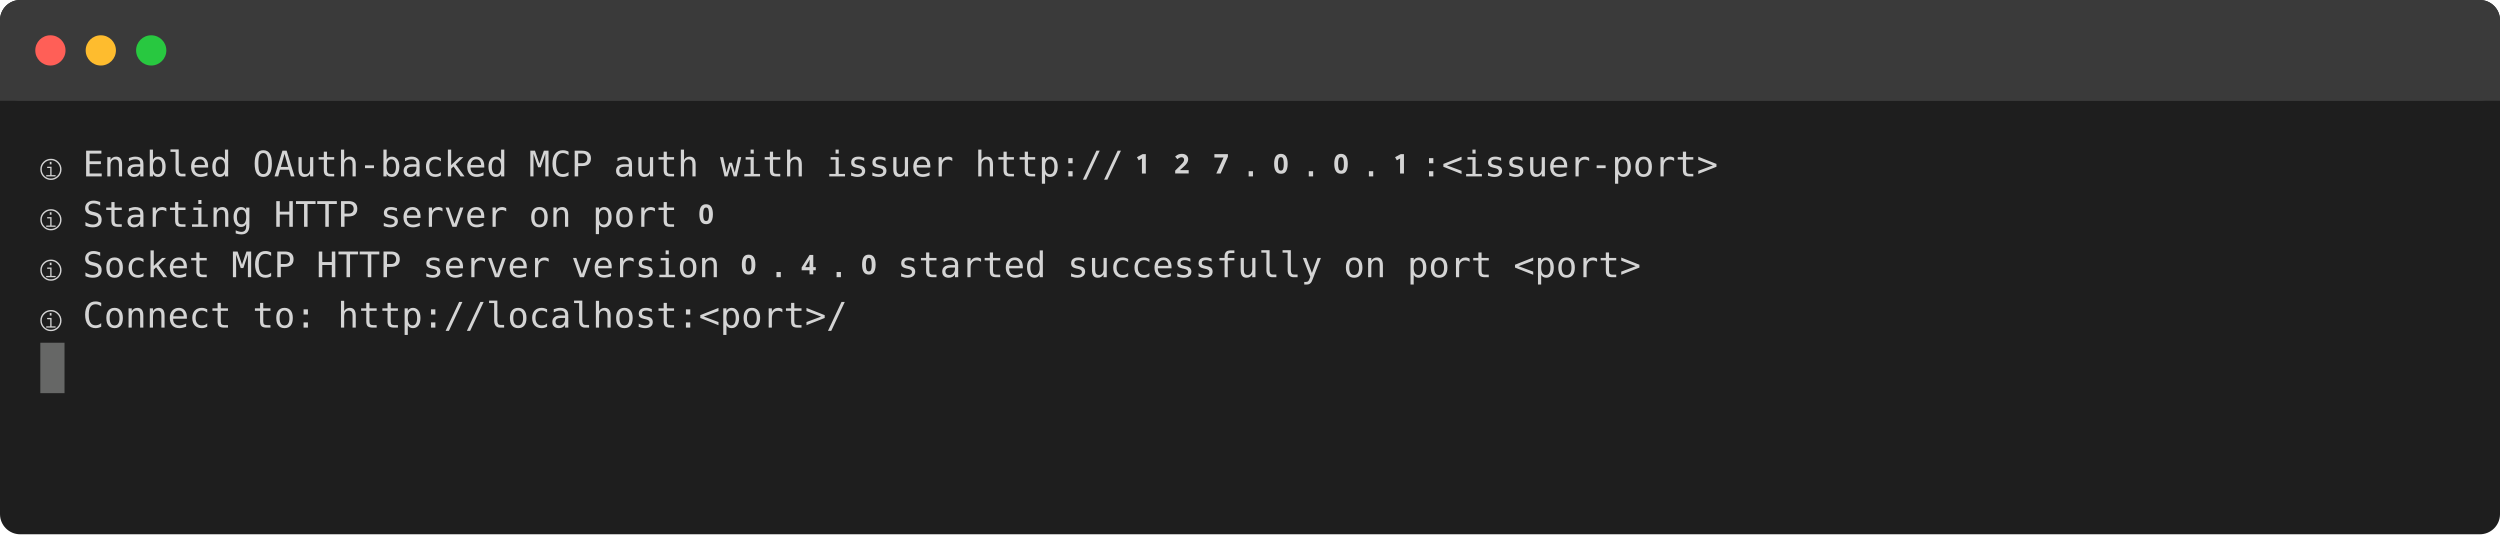
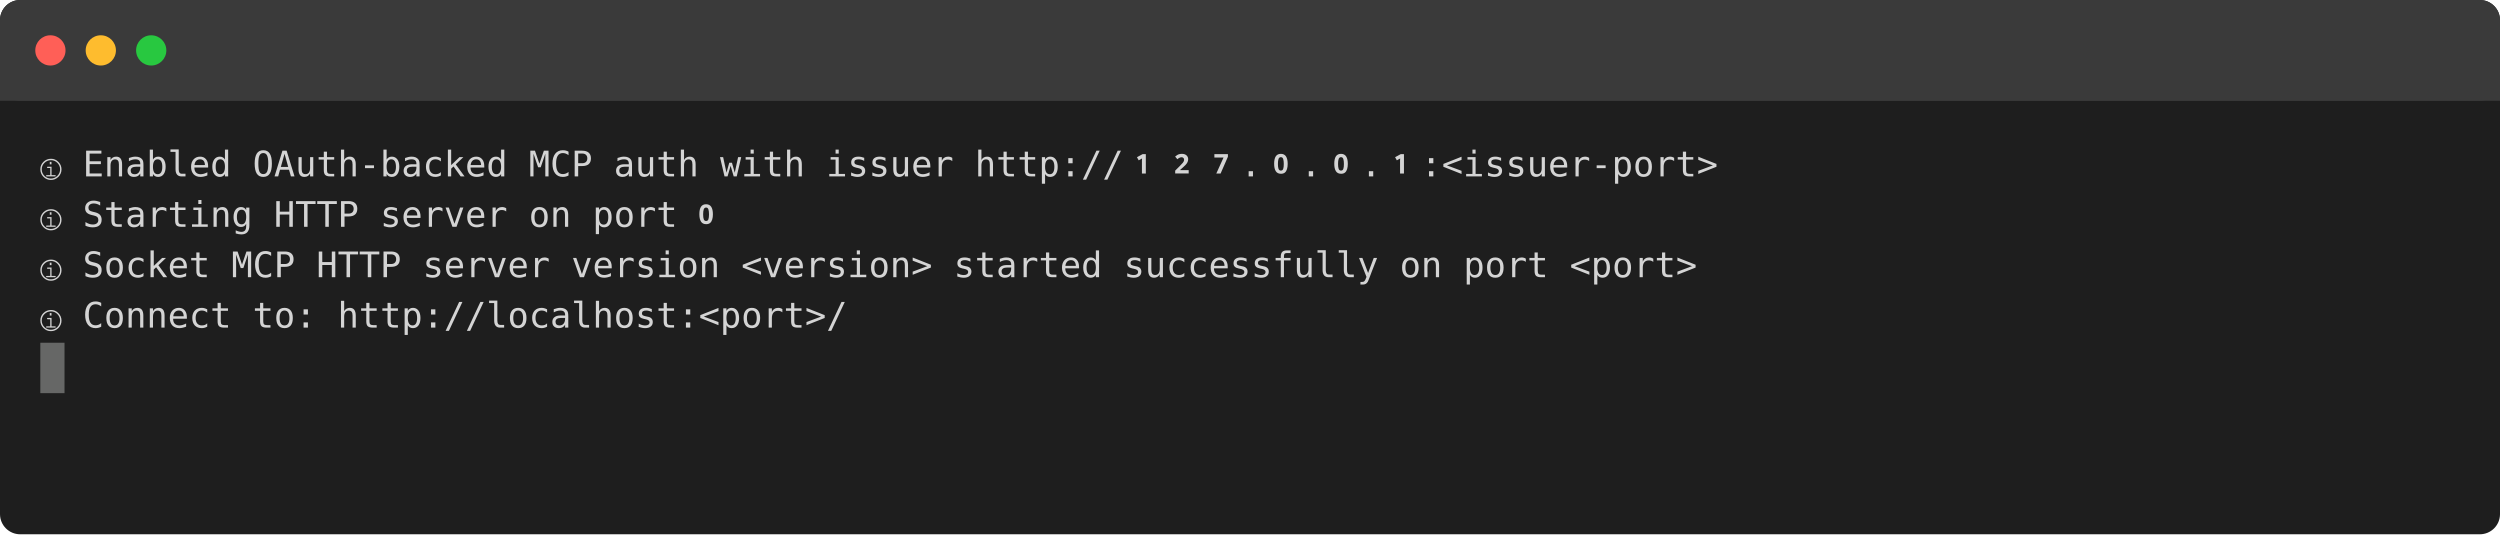
<svg xmlns="http://www.w3.org/2000/svg" width="992" height="212" viewBox="0 0 992 212" preserveAspectRatio="xMidYMid meet">
  <defs>
    <clipPath id="terminal-clip">
      <rect x="0" y="0" width="992" height="212" rx="8" ry="8" />
    </clipPath>
  </defs>
  <g clip-path="url(#terminal-clip)">
    <rect x="0" y="0" width="992" height="212" rx="8" ry="8" fill="#1e1e1e" />
    <g transform="translate(0, 0)">
      <rect width="992" height="40" rx="8" ry="8" fill="#3a3a3a" />
      <rect y="32" width="992" height="8" fill="#3a3a3a" />
      <circle cx="20" cy="20" r="6" fill="#ff5f57" />
      <circle cx="40" cy="20" r="6" fill="#febc2e" />
      <circle cx="60" cy="20" r="6" fill="#28c840" />
    </g>
    <g transform="translate(16, 56)">
      <text x="0" y="14" xml:space="preserve" font-family="'JetBrains Mono', 'Noto Sans Symbols 2', monospace" font-size="14" fill="#d4d4d4">
        <tspan x="0 9.6 19.2 28.8 38.4 48 57.6 67.2 76.8 86.4 96 105.6 115.2 124.8 134.4 144 153.6 163.2 172.8 182.4 192 201.6 211.2 220.8 230.4 240 249.6 259.2 268.8 278.4 288 297.6 307.2 316.8 326.4 336 345.6 355.2 364.8 374.4 384 393.6 403.2 412.8 422.4 432 441.6 451.2 460.8 470.4 480 489.6 499.2 508.8 518.4 528 537.6 547.2 556.8 566.4 576 585.6 595.2 604.8 614.4 624 633.6 643.2 652.8 662.4 672 681.6 691.2 700.8 710.4 720 729.6 739.2 748.8 758.4 768 777.6 787.2 796.8 806.4 816 825.6 835.2 844.8 854.4 864 873.6 883.2 892.8 902.4 912 921.6 931.2 940.8 950.4">ⓘ Enabled OAuth-backed MCP auth with issuer http://127.0.0.1:&lt;issuer-port&gt;                          </tspan>
      </text>
      <text x="0" y="34" xml:space="preserve" font-family="'JetBrains Mono', 'Noto Sans Symbols 2', monospace" font-size="14" fill="#d4d4d4">
        <tspan x="0 9.6 19.2 28.8 38.4 48 57.6 67.2 76.8 86.4 96 105.6 115.2 124.8 134.4 144 153.6 163.2 172.8 182.4 192 201.6 211.2 220.8 230.4 240 249.6 259.2 268.8 278.4 288 297.6 307.2 316.8 326.4 336 345.6 355.2 364.8 374.4 384 393.6 403.2 412.8 422.4 432 441.6 451.2 460.8 470.4 480 489.6 499.2 508.8 518.4 528 537.6 547.2 556.8 566.4 576 585.6 595.2 604.8 614.4 624 633.6 643.2 652.8 662.4 672 681.6 691.2 700.8 710.4 720 729.6 739.2 748.8 758.4 768 777.6 787.2 796.8 806.4 816 825.6 835.2 844.8 854.4 864 873.6 883.2 892.8 902.4 912 921.6 931.2 940.8 950.4">ⓘ Starting HTTP server on port 0                                                                    </tspan>
      </text>
      <text x="0" y="54" xml:space="preserve" font-family="'JetBrains Mono', 'Noto Sans Symbols 2', monospace" font-size="14" fill="#d4d4d4">
-         <tspan x="0 9.6 19.2 28.8 38.4 48 57.6 67.2 76.8 86.4 96 105.6 115.2 124.8 134.4 144 153.6 163.2 172.8 182.4 192 201.6 211.2 220.8 230.4 240 249.6 259.2 268.8 278.4 288 297.6 307.2 316.8 326.4 336 345.6 355.2 364.8 374.4 384 393.6 403.2 412.8 422.4 432 441.6 451.2 460.8 470.4 480 489.6 499.2 508.8 518.4 528 537.6 547.2 556.8 566.4 576 585.6 595.2 604.8 614.4 624 633.6 643.2 652.8 662.4 672 681.6 691.2 700.8 710.4 720 729.6 739.2 748.8 758.4 768 777.6 787.2 796.8 806.4 816 825.6 835.2 844.8 854.4 864 873.6 883.2 892.8 902.4 912 921.6 931.2 940.8 950.4">ⓘ Socket MCP HTTP server version 0.4.0 started successfully on port &lt;port&gt;                          </tspan>
+         <tspan x="0 9.6 19.2 28.8 38.4 48 57.6 67.2 76.8 86.4 96 105.6 115.2 124.8 134.4 144 153.6 163.2 172.8 182.4 192 201.6 211.2 220.8 230.4 240 249.6 259.2 268.8 278.4 288 297.6 307.2 316.8 326.4 336 345.6 355.2 364.8 374.4 384 393.6 403.2 412.8 422.4 432 441.6 451.2 460.8 470.4 480 489.6 499.2 508.8 518.4 528 537.6 547.2 556.8 566.4 576 585.6 595.2 604.8 614.4 624 633.6 643.2 652.8 662.4 672 681.6 691.2 700.8 710.4 720 729.6 739.2 748.8 758.4 768 777.6 787.2 796.8 806.4 816 825.6 835.2 844.8 854.4 864 873.6 883.2 892.8 902.4 912 921.6 931.2 940.8 950.4">ⓘ Socket MCP HTTP server version &lt;version&gt; started successfully on port &lt;port&gt;                      </tspan>
      </text>
      <text x="0" y="74" xml:space="preserve" font-family="'JetBrains Mono', 'Noto Sans Symbols 2', monospace" font-size="14" fill="#d4d4d4">
        <tspan x="0 9.6 19.2 28.8 38.4 48 57.6 67.2 76.8 86.4 96 105.6 115.2 124.8 134.4 144 153.6 163.2 172.8 182.4 192 201.6 211.2 220.8 230.4 240 249.6 259.2 268.8 278.4 288 297.6 307.2 316.8 326.4 336 345.6 355.2 364.8 374.4 384 393.6 403.2 412.8 422.4 432 441.6 451.2 460.8 470.4 480 489.6 499.2 508.8 518.4 528 537.6 547.2 556.8 566.4 576 585.6 595.2 604.8 614.4 624 633.6 643.2 652.8 662.4 672 681.6 691.2 700.8 710.4 720 729.6 739.2 748.8 758.4 768 777.6 787.2 796.8 806.4 816 825.6 835.2 844.8 854.4 864 873.6 883.2 892.8 902.4 912 921.6 931.2 940.8 950.4">ⓘ Connect to: http://localhost:&lt;port&gt;/                                                              </tspan>
      </text>
      <text x="0" y="94" xml:space="preserve" font-family="'JetBrains Mono', 'Noto Sans Symbols 2', monospace" font-size="14" fill="#d4d4d4">
        <tspan x="0 9.6 19.2 28.8 38.4 48 57.6 67.2 76.8 86.4 96 105.6 115.2 124.8 134.4 144 153.6 163.2 172.8 182.4 192 201.6 211.2 220.8 230.4 240 249.6 259.2 268.8 278.4 288 297.6 307.2 316.8 326.4 336 345.6 355.2 364.8 374.4 384 393.6 403.2 412.8 422.4 432 441.6 451.2 460.8 470.4 480 489.6 499.2 508.8 518.4 528 537.6 547.2 556.8 566.4 576 585.6 595.2 604.8 614.4 624 633.6 643.2 652.8 662.4 672 681.6 691.2 700.8 710.4 720 729.6 739.2 748.8 758.4 768 777.6 787.2 796.8 806.4 816 825.6 835.2 844.8 854.4 864 873.6 883.2 892.8 902.4 912 921.6 931.2 940.8 950.4">                                                                                                    </tspan>
      </text>
      <text x="0" y="114" xml:space="preserve" font-family="'JetBrains Mono', 'Noto Sans Symbols 2', monospace" font-size="14" fill="#d4d4d4">
        <tspan x="0 9.6 19.2 28.8 38.4 48 57.6 67.2 76.8 86.4 96 105.6 115.2 124.8 134.4 144 153.6 163.2 172.8 182.4 192 201.6 211.2 220.8 230.4 240 249.6 259.2 268.8 278.4 288 297.6 307.2 316.8 326.4 336 345.6 355.2 364.8 374.4 384 393.6 403.2 412.8 422.4 432 441.6 451.2 460.8 470.4 480 489.6 499.2 508.8 518.4 528 537.6 547.2 556.8 566.4 576 585.6 595.2 604.8 614.4 624 633.6 643.2 652.8 662.4 672 681.6 691.2 700.8 710.4 720 729.6 739.2 748.8 758.4 768 777.6 787.2 796.8 806.4 816 825.6 835.2 844.8 854.4 864 873.6 883.2 892.8 902.4 912 921.6 931.2 940.8 950.4">                                                                                                    </tspan>
      </text>
      <text x="0" y="134" xml:space="preserve" font-family="'JetBrains Mono', 'Noto Sans Symbols 2', monospace" font-size="14" fill="#d4d4d4">
        <tspan x="0 9.6 19.2 28.8 38.4 48 57.6 67.2 76.8 86.4 96 105.6 115.2 124.8 134.4 144 153.6 163.2 172.8 182.4 192 201.6 211.2 220.8 230.4 240 249.6 259.2 268.8 278.4 288 297.6 307.2 316.8 326.4 336 345.6 355.2 364.8 374.4 384 393.6 403.2 412.8 422.4 432 441.6 451.2 460.8 470.4 480 489.6 499.2 508.8 518.4 528 537.6 547.2 556.8 566.4 576 585.6 595.2 604.8 614.4 624 633.6 643.2 652.8 662.4 672 681.6 691.2 700.8 710.4 720 729.6 739.2 748.8 758.4 768 777.6 787.2 796.8 806.4 816 825.6 835.2 844.8 854.4 864 873.6 883.2 892.8 902.4 912 921.6 931.2 940.8 950.4">                                                                                                    </tspan>
      </text>
      <rect x="0" y="80" width="9.6" height="20" fill="#aeafad" opacity="0.5" />
    </g>
  </g>
</svg>
